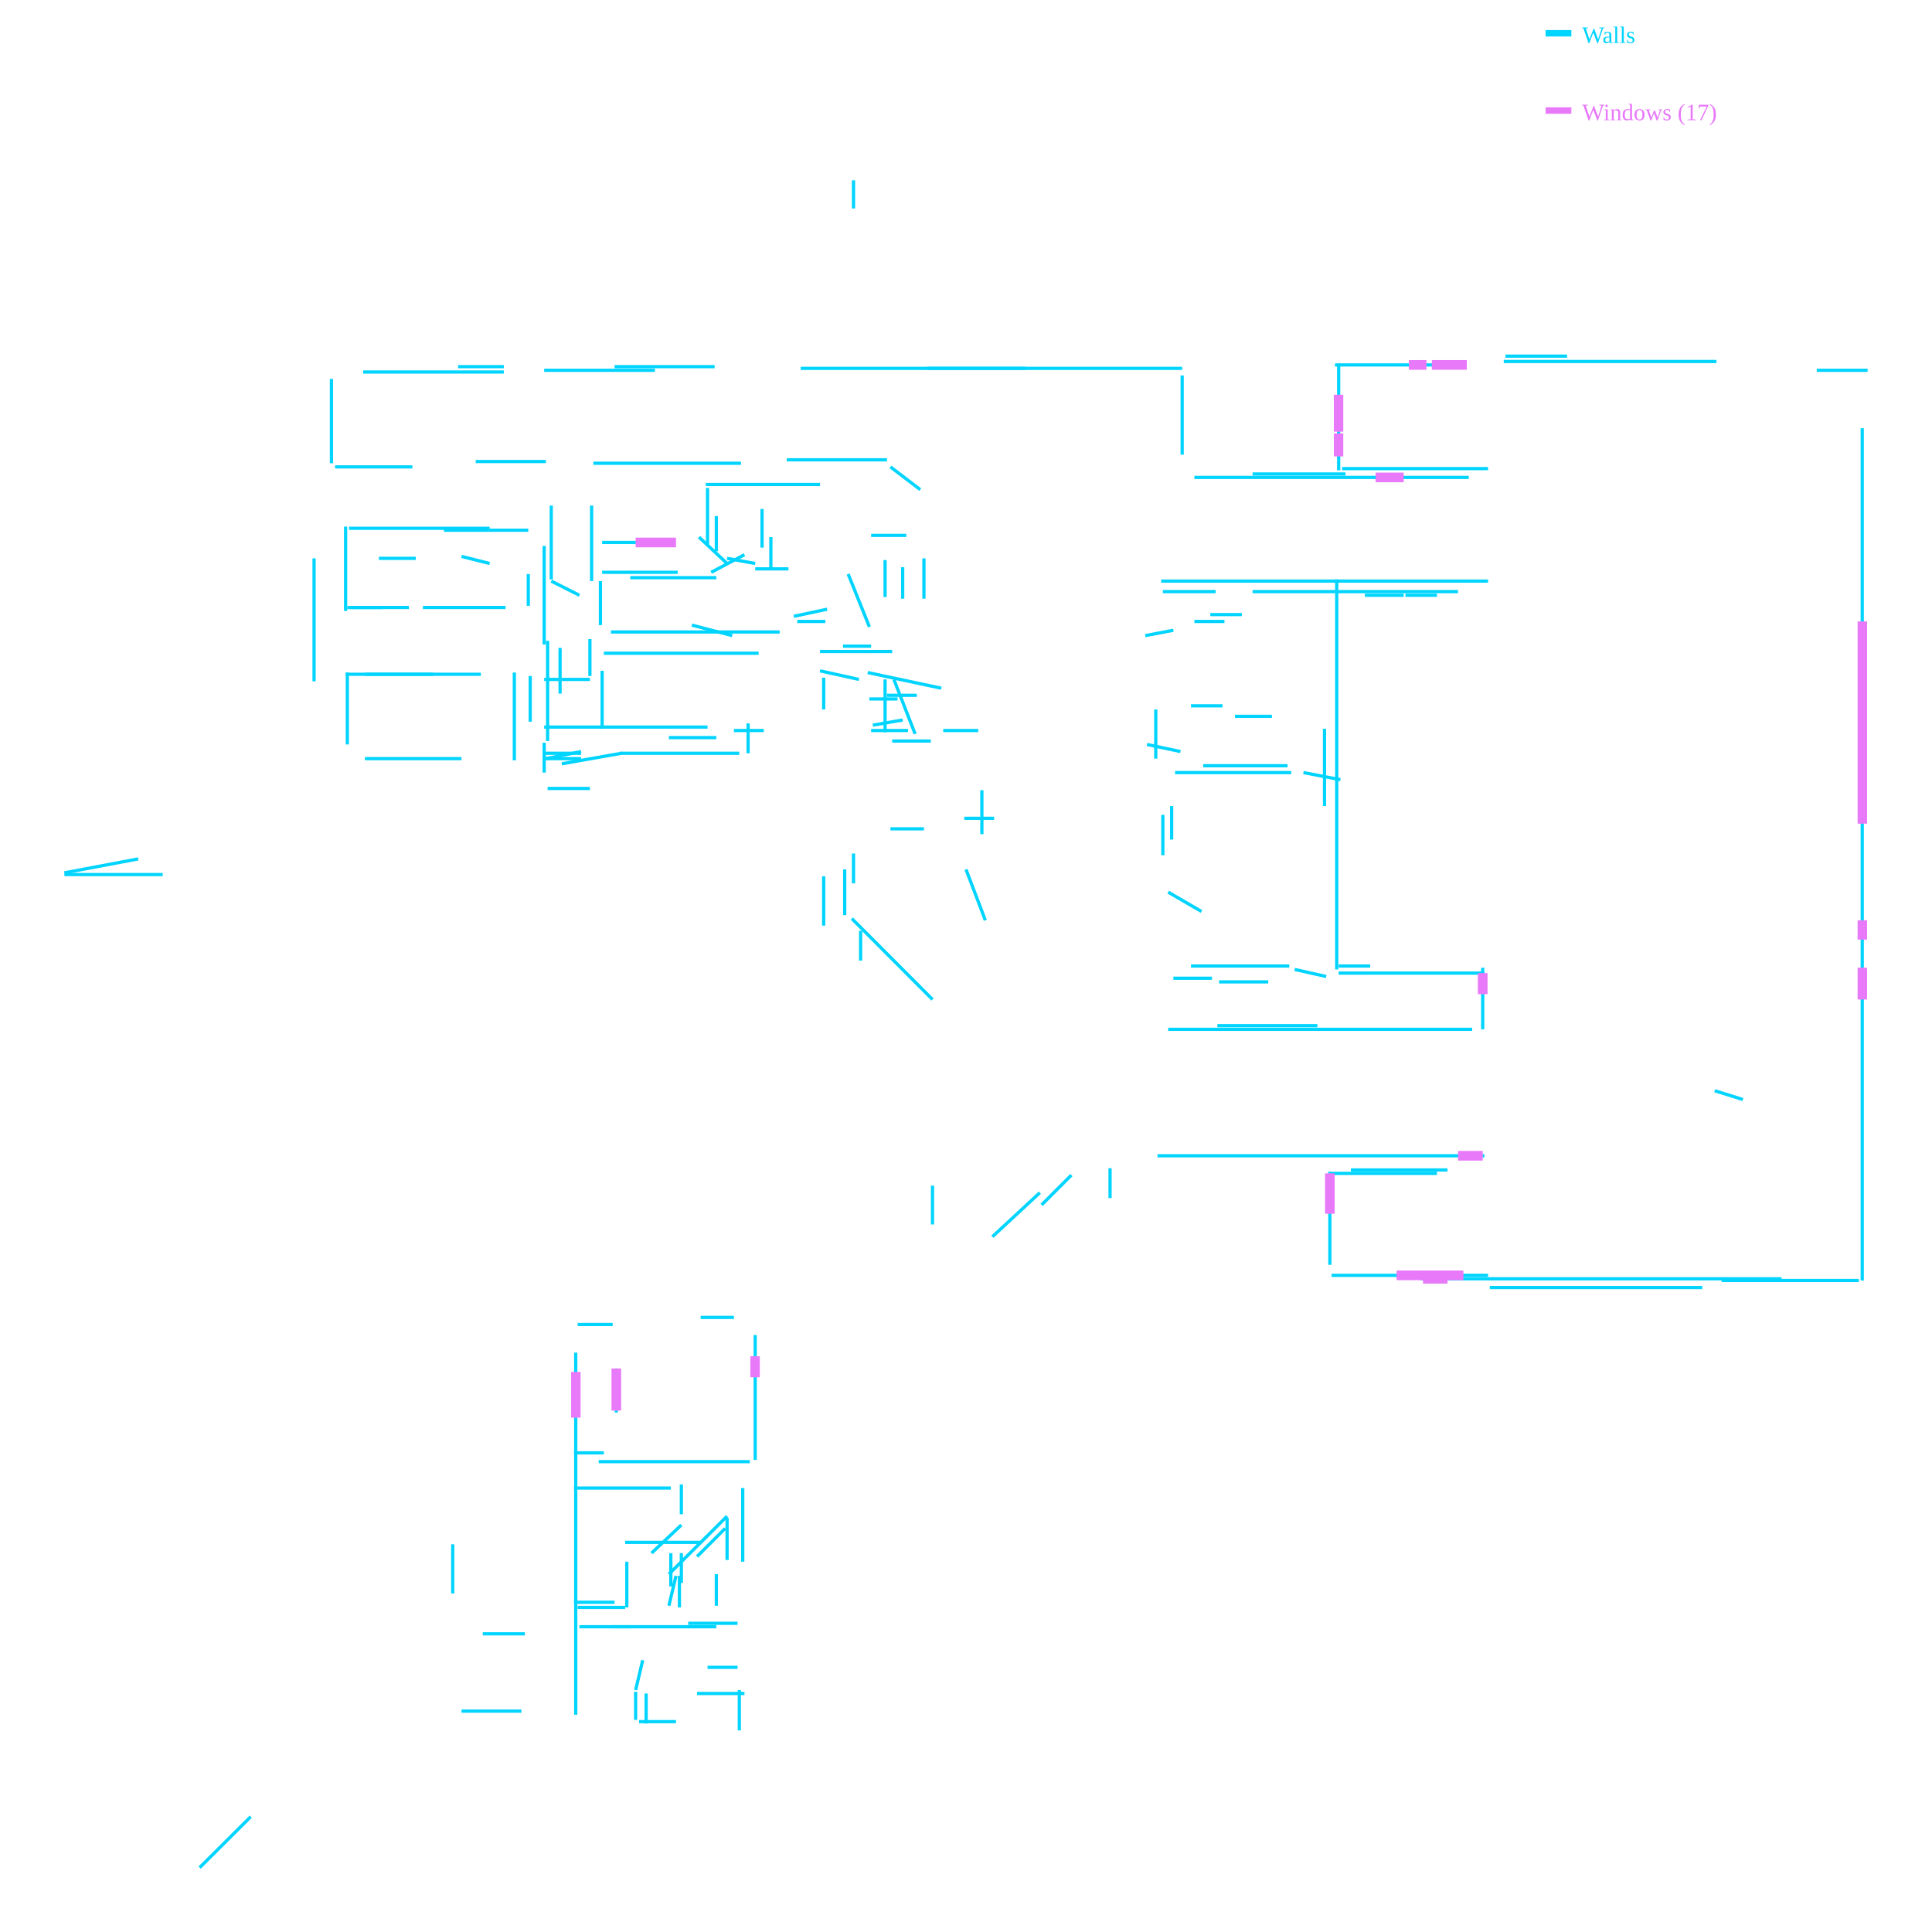
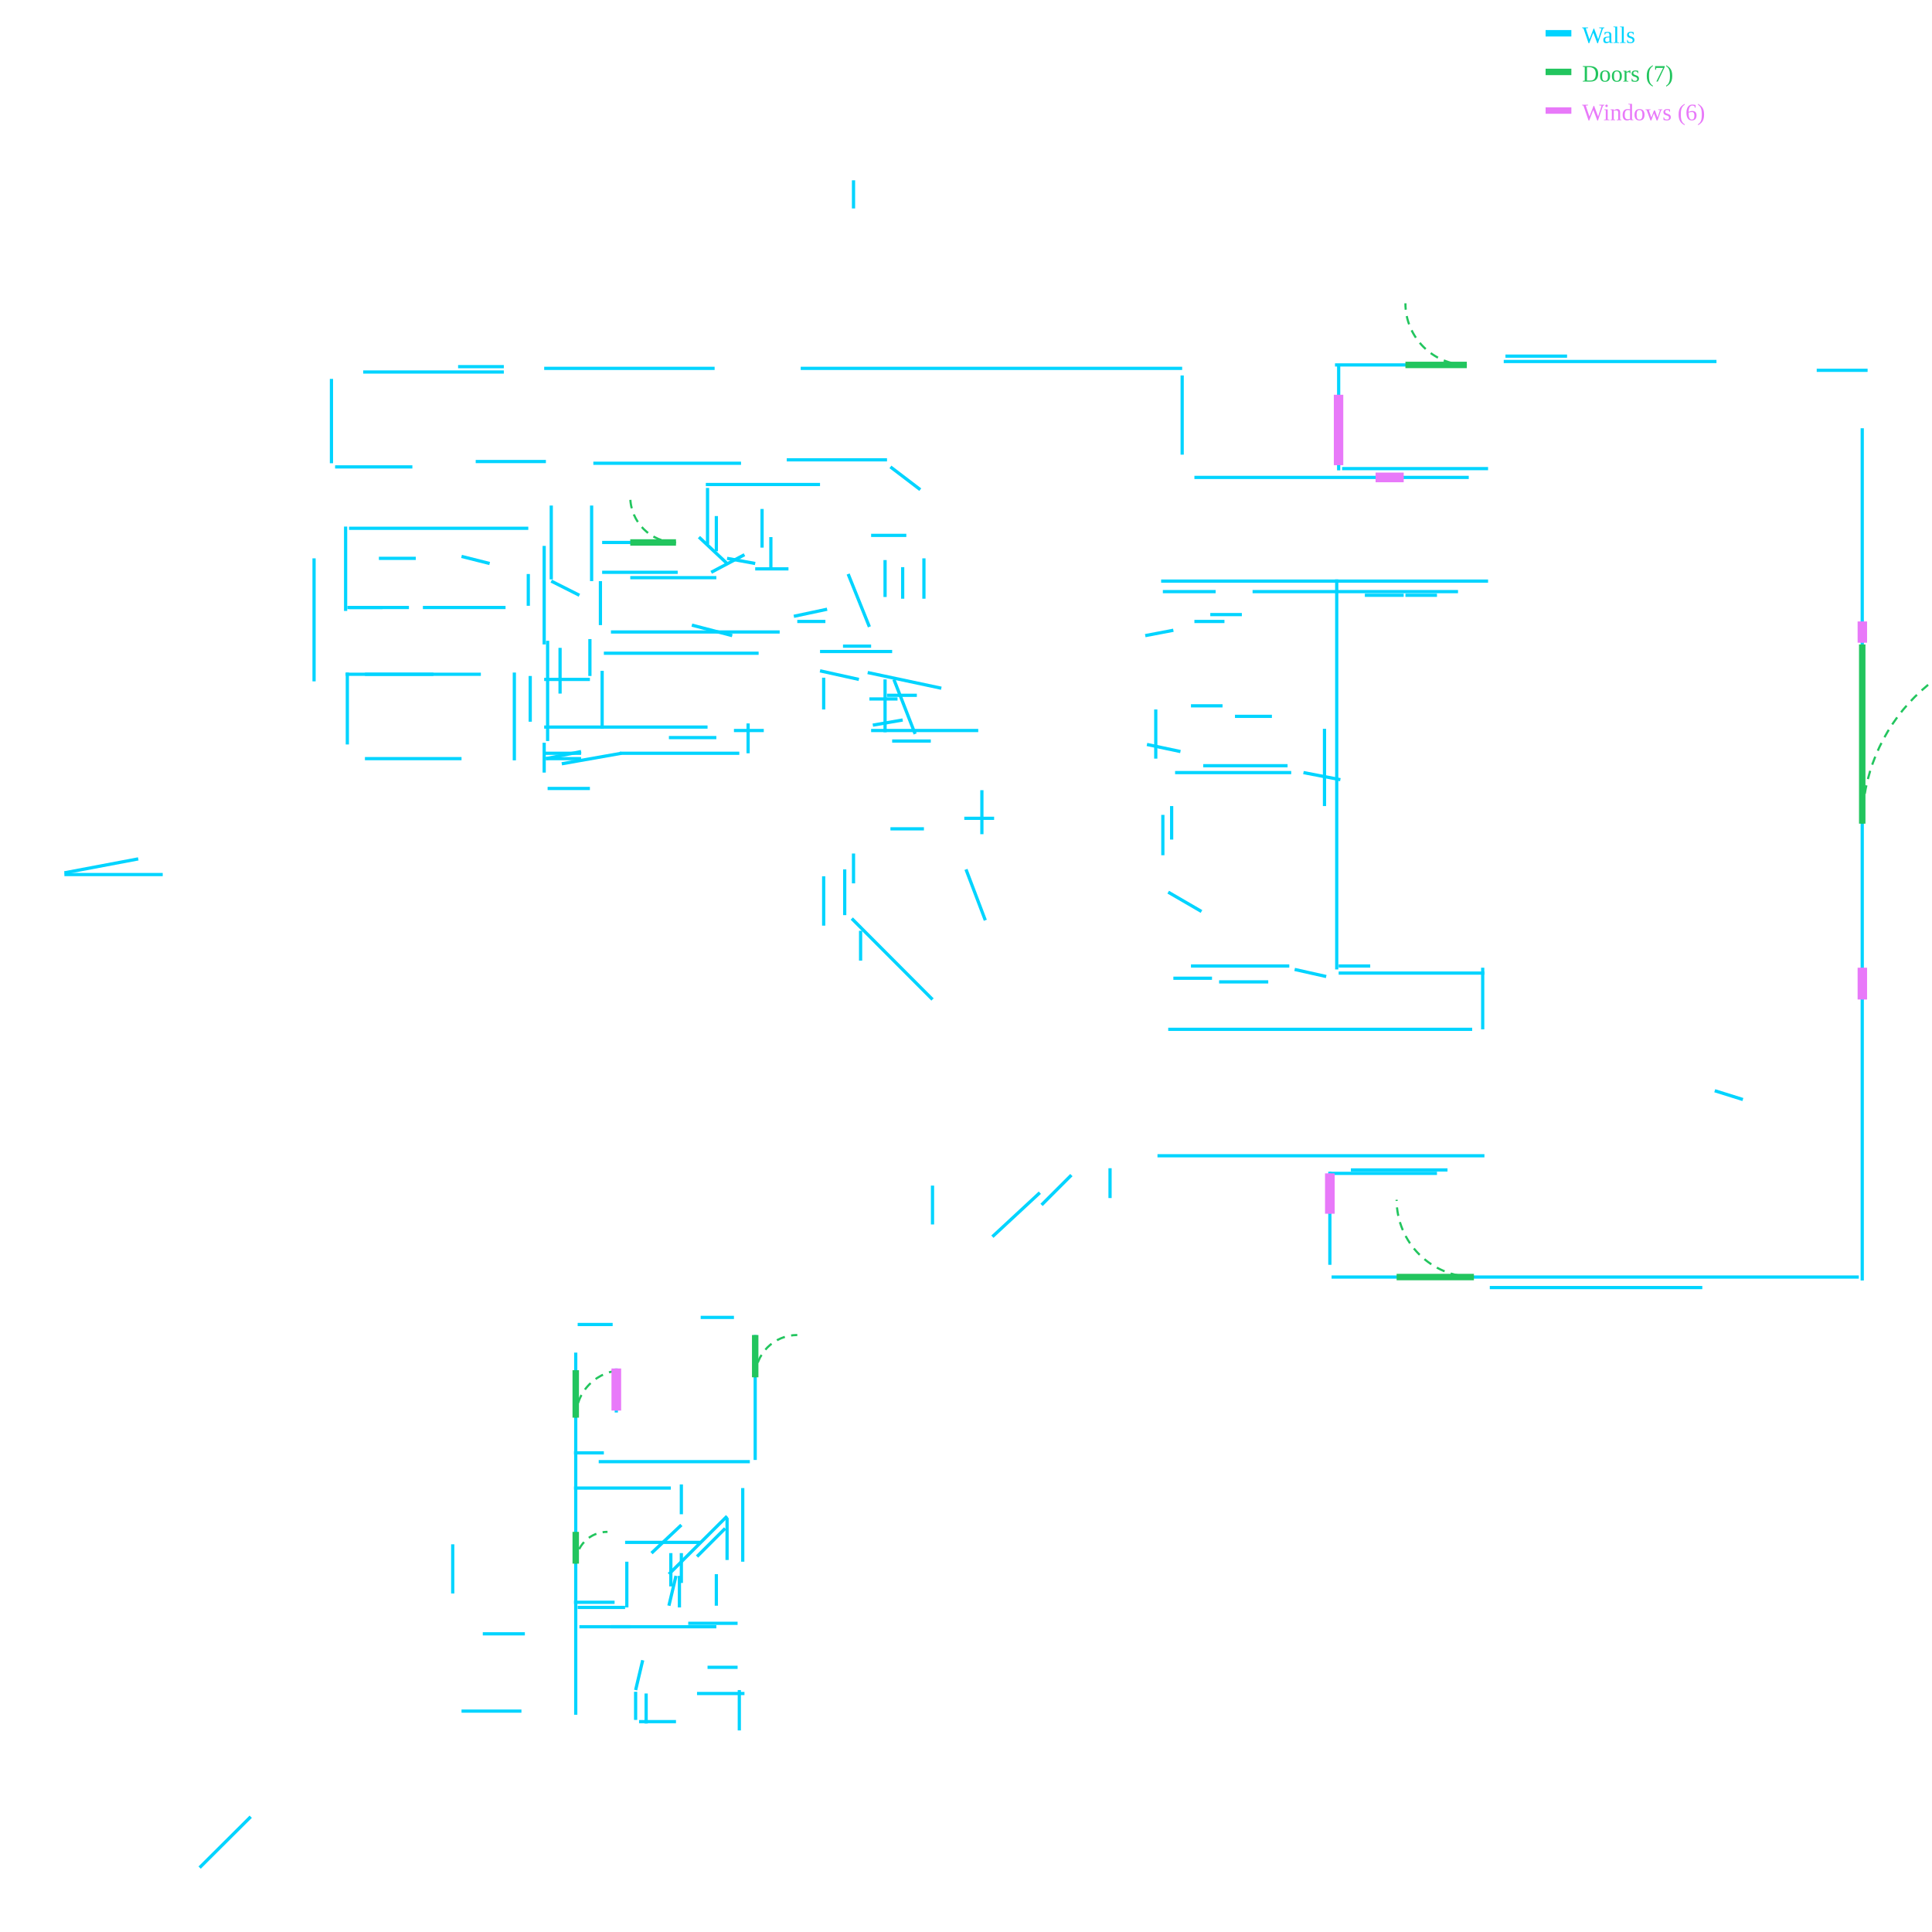
<svg xmlns="http://www.w3.org/2000/svg" width="900" height="900" style="background:#070b18">
  <line x1="846.3" y1="172.5" x2="870.0" y2="172.5" stroke="#00d4ff" stroke-width="1.5" />
  <line x1="867.5" y1="199.5" x2="867.5" y2="596.5" stroke="#00d4ff" stroke-width="1.5" />
-   <line x1="432.0" y1="171.6" x2="550.7" y2="171.6" stroke="#00d4ff" stroke-width="1.5" />
-   <line x1="253.5" y1="172.5" x2="305.1" y2="172.5" stroke="#00d4ff" stroke-width="1.5" />
+   <line x1="373.0" y1="171.6" x2="550.7" y2="171.6" stroke="#00d4ff" stroke-width="1.5" />
+   <line x1="253.5" y1="171.6" x2="332.9" y2="171.6" stroke="#00d4ff" stroke-width="1.5" />
  <line x1="625.2" y1="218.3" x2="693.2" y2="218.3" stroke="#00d4ff" stroke-width="1.5" />
  <line x1="621.9" y1="170.0" x2="682.5" y2="170.0" stroke="#00d4ff" stroke-width="1.5" />
  <line x1="268.2" y1="630.1" x2="268.2" y2="798.8" stroke="#00d4ff" stroke-width="1.5" />
  <line x1="684.2" y1="222.4" x2="556.4" y2="222.4" stroke="#00d4ff" stroke-width="1.5" />
  <line x1="540.9" y1="270.7" x2="693.2" y2="270.7" stroke="#00d4ff" stroke-width="1.5" />
  <line x1="541.7" y1="275.6" x2="566.3" y2="275.6" stroke="#00d4ff" stroke-width="1.5" />
  <line x1="622.7" y1="269.9" x2="622.7" y2="451.6" stroke="#00d4ff" stroke-width="1.5" />
  <line x1="156.1" y1="217.5" x2="192.1" y2="217.5" stroke="#00d4ff" stroke-width="1.5" />
  <line x1="583.5" y1="275.6" x2="679.2" y2="275.6" stroke="#00d4ff" stroke-width="1.5" />
-   <line x1="662.0" y1="595.7" x2="829.9" y2="595.7" stroke="#00d4ff" stroke-width="1.5" />
-   <line x1="620.3" y1="594.1" x2="693.2" y2="594.1" stroke="#00d4ff" stroke-width="1.5" />
+   <line x1="620.3" y1="594.9" x2="865.9" y2="594.9" stroke="#00d4ff" stroke-width="1.5" />
  <line x1="276.4" y1="215.8" x2="345.2" y2="215.8" stroke="#00d4ff" stroke-width="1.5" />
  <line x1="544.2" y1="479.5" x2="685.8" y2="479.5" stroke="#00d4ff" stroke-width="1.5" />
  <line x1="539.2" y1="538.4" x2="691.5" y2="538.4" stroke="#00d4ff" stroke-width="1.5" />
  <line x1="392.7" y1="301.0" x2="405.8" y2="301.0" stroke="#00d4ff" stroke-width="1.5" />
  <line x1="215.0" y1="353.4" x2="170.0" y2="353.4" stroke="#00d4ff" stroke-width="1.5" />
  <line x1="326.4" y1="613.7" x2="341.9" y2="613.7" stroke="#00d4ff" stroke-width="1.5" />
  <line x1="161.8" y1="283.0" x2="190.5" y2="283.0" stroke="#00d4ff" stroke-width="1.5" />
  <line x1="694.0" y1="599.8" x2="793.0" y2="599.8" stroke="#00d4ff" stroke-width="1.5" />
  <line x1="623.6" y1="453.3" x2="691.5" y2="453.3" stroke="#00d4ff" stroke-width="1.5" />
  <line x1="278.9" y1="680.9" x2="349.3" y2="680.9" stroke="#00d4ff" stroke-width="1.5" />
  <line x1="293.6" y1="269.1" x2="333.7" y2="269.1" stroke="#00d4ff" stroke-width="1.5" />
  <line x1="322.3" y1="291.2" x2="341.1" y2="296.1" stroke="#00d4ff" stroke-width="1.5" />
  <line x1="601.5" y1="359.9" x2="547.4" y2="359.9" stroke="#00d4ff" stroke-width="1.5" />
  <line x1="341.9" y1="340.3" x2="355.8" y2="340.3" stroke="#00d4ff" stroke-width="1.5" />
  <line x1="701.3" y1="165.9" x2="730.0" y2="165.9" stroke="#00d4ff" stroke-width="1.5" />
  <line x1="311.6" y1="343.6" x2="333.7" y2="343.6" stroke="#00d4ff" stroke-width="1.5" />
  <line x1="253.5" y1="254.3" x2="253.5" y2="300.2" stroke="#00d4ff" stroke-width="1.5" />
  <line x1="420.5" y1="278.9" x2="420.5" y2="264.2" stroke="#00d4ff" stroke-width="1.5" />
  <line x1="275.6" y1="235.5" x2="275.6" y2="270.7" stroke="#00d4ff" stroke-width="1.5" />
  <line x1="346.0" y1="727.5" x2="346.0" y2="693.2" stroke="#00d4ff" stroke-width="1.5" />
-   <line x1="332.9" y1="170.8" x2="286.3" y2="170.8" stroke="#00d4ff" stroke-width="1.5" />
  <line x1="234.7" y1="173.3" x2="169.2" y2="173.3" stroke="#00d4ff" stroke-width="1.5" />
  <line x1="146.3" y1="260.1" x2="146.3" y2="317.4" stroke="#00d4ff" stroke-width="1.5" />
-   <line x1="162.6" y1="246.1" x2="228.1" y2="246.1" stroke="#00d4ff" stroke-width="1.5" />
+   <line x1="162.6" y1="246.1" x2="246.1" y2="246.1" stroke="#00d4ff" stroke-width="1.5" />
  <line x1="288.7" y1="350.9" x2="344.4" y2="350.9" stroke="#00d4ff" stroke-width="1.5" />
  <line x1="366.5" y1="214.2" x2="413.2" y2="214.2" stroke="#00d4ff" stroke-width="1.5" />
  <line x1="197.0" y1="283.0" x2="235.5" y2="283.0" stroke="#00d4ff" stroke-width="1.5" />
  <line x1="287.1" y1="637.5" x2="287.1" y2="658.0" stroke="#00d4ff" stroke-width="1.5" />
-   <line x1="583.5" y1="220.8" x2="626.8" y2="220.8" stroke="#00d4ff" stroke-width="1.5" />
-   <line x1="439.4" y1="340.3" x2="455.7" y2="340.3" stroke="#00d4ff" stroke-width="1.5" />
+   <line x1="455.7" y1="340.3" x2="405.8" y2="340.3" stroke="#00d4ff" stroke-width="1.5" />
  <line x1="161.0" y1="245.3" x2="161.0" y2="284.6" stroke="#00d4ff" stroke-width="1.5" />
  <line x1="301.0" y1="802.9" x2="301.0" y2="788.9" stroke="#00d4ff" stroke-width="1.5" />
  <line x1="623.6" y1="219.1" x2="623.6" y2="170.0" stroke="#00d4ff" stroke-width="1.5" />
  <line x1="404.2" y1="313.3" x2="438.5" y2="320.6" stroke="#00d4ff" stroke-width="1.5" />
  <line x1="353.4" y1="304.3" x2="281.3" y2="304.3" stroke="#00d4ff" stroke-width="1.5" />
  <line x1="654.7" y1="277.3" x2="669.4" y2="277.3" stroke="#00d4ff" stroke-width="1.5" />
  <line x1="351.8" y1="621.9" x2="351.8" y2="680.1" stroke="#00d4ff" stroke-width="1.5" />
  <line x1="161.0" y1="314.1" x2="201.9" y2="314.1" stroke="#00d4ff" stroke-width="1.5" />
  <line x1="221.6" y1="215.0" x2="254.3" y2="215.0" stroke="#00d4ff" stroke-width="1.5" />
  <line x1="413.2" y1="323.9" x2="427.1" y2="323.9" stroke="#00d4ff" stroke-width="1.5" />
  <line x1="253.5" y1="338.7" x2="329.6" y2="338.7" stroke="#00d4ff" stroke-width="1.5" />
  <line x1="333.7" y1="256.8" x2="333.7" y2="240.4" stroke="#00d4ff" stroke-width="1.5" />
  <line x1="412.3" y1="260.9" x2="412.3" y2="278.1" stroke="#00d4ff" stroke-width="1.5" />
  <line x1="396.8" y1="427.9" x2="434.4" y2="465.6" stroke="#00d4ff" stroke-width="1.5" />
  <line x1="254.3" y1="353.4" x2="270.7" y2="350.1" stroke="#00d4ff" stroke-width="1.5" />
  <line x1="215.0" y1="259.2" x2="228.1" y2="262.5" stroke="#00d4ff" stroke-width="1.5" />
  <line x1="607.2" y1="359.9" x2="624.4" y2="363.2" stroke="#00d4ff" stroke-width="1.5" />
  <line x1="560.5" y1="356.7" x2="599.8" y2="356.7" stroke="#00d4ff" stroke-width="1.5" />
  <line x1="412.3" y1="341.1" x2="412.3" y2="316.5" stroke="#00d4ff" stroke-width="1.5" />
  <line x1="280.5" y1="312.5" x2="280.5" y2="339.5" stroke="#00d4ff" stroke-width="1.5" />
  <line x1="315.7" y1="266.6" x2="280.5" y2="266.6" stroke="#00d4ff" stroke-width="1.5" />
  <line x1="617.0" y1="375.5" x2="617.0" y2="339.5" stroke="#00d4ff" stroke-width="1.5" />
  <line x1="247.0" y1="314.9" x2="247.0" y2="336.2" stroke="#00d4ff" stroke-width="1.5" />
  <line x1="316.5" y1="748.8" x2="316.5" y2="734.1" stroke="#00d4ff" stroke-width="1.5" />
  <line x1="415.6" y1="345.2" x2="433.6" y2="345.2" stroke="#00d4ff" stroke-width="1.5" />
  <line x1="405.8" y1="249.4" x2="422.2" y2="249.4" stroke="#00d4ff" stroke-width="1.5" />
  <line x1="161.8" y1="313.3" x2="161.8" y2="346.8" stroke="#00d4ff" stroke-width="1.5" />
  <line x1="333.7" y1="733.3" x2="333.7" y2="748.0" stroke="#00d4ff" stroke-width="1.5" />
  <line x1="400.9" y1="433.6" x2="400.9" y2="447.5" stroke="#00d4ff" stroke-width="1.5" />
  <line x1="269.9" y1="757.8" x2="293.6" y2="757.8" stroke="#00d4ff" stroke-width="1.5" />
  <line x1="297.7" y1="802.0" x2="314.9" y2="802.0" stroke="#00d4ff" stroke-width="1.5" />
  <line x1="434.4" y1="570.4" x2="434.4" y2="552.3" stroke="#00d4ff" stroke-width="1.5" />
  <line x1="344.4" y1="806.1" x2="344.4" y2="787.3" stroke="#00d4ff" stroke-width="1.5" />
  <line x1="430.4" y1="260.1" x2="430.4" y2="278.9" stroke="#00d4ff" stroke-width="1.5" />
  <line x1="254.3" y1="353.4" x2="270.7" y2="353.4" stroke="#00d4ff" stroke-width="1.5" />
  <line x1="311.6" y1="733.3" x2="338.7" y2="706.3" stroke="#00d4ff" stroke-width="1.5" />
  <line x1="416.4" y1="316.5" x2="426.3" y2="341.9" stroke="#00d4ff" stroke-width="1.5" />
-   <line x1="802.0" y1="596.5" x2="865.9" y2="596.5" stroke="#00d4ff" stroke-width="1.5" />
  <line x1="348.5" y1="350.9" x2="348.5" y2="337.0" stroke="#00d4ff" stroke-width="1.5" />
  <line x1="382.0" y1="303.5" x2="415.6" y2="303.5" stroke="#00d4ff" stroke-width="1.5" />
  <line x1="355.0" y1="255.1" x2="355.0" y2="237.1" stroke="#00d4ff" stroke-width="1.5" />
  <line x1="619.5" y1="546.6" x2="669.4" y2="546.6" stroke="#00d4ff" stroke-width="1.5" />
  <line x1="363.2" y1="294.4" x2="284.6" y2="294.4" stroke="#00d4ff" stroke-width="1.5" />
  <line x1="397.6" y1="397.6" x2="397.6" y2="411.5" stroke="#00d4ff" stroke-width="1.5" />
  <line x1="261.7" y1="355.8" x2="289.5" y2="350.9" stroke="#00d4ff" stroke-width="1.5" />
-   <line x1="373.0" y1="171.6" x2="477.8" y2="171.6" stroke="#00d4ff" stroke-width="1.5" />
  <line x1="210.9" y1="719.4" x2="210.9" y2="742.3" stroke="#00d4ff" stroke-width="1.5" />
  <line x1="799.6" y1="168.4" x2="700.5" y2="168.4" stroke="#00d4ff" stroke-width="1.5" />
  <line x1="256.8" y1="269.9" x2="256.8" y2="235.5" stroke="#00d4ff" stroke-width="1.5" />
  <line x1="170.0" y1="314.1" x2="224.0" y2="314.1" stroke="#00d4ff" stroke-width="1.5" />
  <line x1="176.5" y1="260.1" x2="193.7" y2="260.1" stroke="#00d4ff" stroke-width="1.5" />
  <line x1="253.5" y1="350.9" x2="270.7" y2="350.9" stroke="#00d4ff" stroke-width="1.5" />
  <line x1="382.0" y1="312.5" x2="400.1" y2="316.5" stroke="#00d4ff" stroke-width="1.5" />
  <line x1="550.7" y1="211.8" x2="550.7" y2="174.9" stroke="#00d4ff" stroke-width="1.5" />
  <line x1="554.8" y1="450.0" x2="600.6" y2="450.0" stroke="#00d4ff" stroke-width="1.5" />
  <line x1="329.6" y1="776.7" x2="343.6" y2="776.7" stroke="#00d4ff" stroke-width="1.5" />
  <line x1="603.1" y1="451.6" x2="617.8" y2="454.9" stroke="#00d4ff" stroke-width="1.5" />
  <line x1="541.7" y1="379.6" x2="541.7" y2="398.4" stroke="#00d4ff" stroke-width="1.5" />
  <line x1="575.3" y1="333.7" x2="592.5" y2="333.7" stroke="#00d4ff" stroke-width="1.5" />
-   <line x1="206.8" y1="247.0" x2="246.1" y2="247.0" stroke="#00d4ff" stroke-width="1.5" />
  <line x1="296.1" y1="788.1" x2="296.1" y2="801.2" stroke="#00d4ff" stroke-width="1.5" />
  <line x1="280.5" y1="252.7" x2="314.1" y2="252.7" stroke="#00d4ff" stroke-width="1.5" />
  <line x1="267.4" y1="693.2" x2="312.5" y2="693.2" stroke="#00d4ff" stroke-width="1.5" />
  <line x1="279.7" y1="270.7" x2="279.7" y2="291.2" stroke="#00d4ff" stroke-width="1.5" />
  <line x1="311.6" y1="748.0" x2="314.9" y2="734.1" stroke="#00d4ff" stroke-width="1.5" />
  <line x1="635.8" y1="277.3" x2="653.9" y2="277.3" stroke="#00d4ff" stroke-width="1.5" />
  <line x1="255.1" y1="298.5" x2="255.1" y2="345.2" stroke="#00d4ff" stroke-width="1.5" />
  <line x1="534.3" y1="346.8" x2="549.9" y2="350.1" stroke="#00d4ff" stroke-width="1.5" />
  <line x1="239.6" y1="313.3" x2="239.6" y2="354.2" stroke="#00d4ff" stroke-width="1.5" />
  <line x1="253.5" y1="346.0" x2="253.5" y2="359.9" stroke="#00d4ff" stroke-width="1.5" />
  <line x1="30.0" y1="406.6" x2="64.4" y2="400.1" stroke="#00d4ff" stroke-width="1.5" />
  <line x1="359.1" y1="265.0" x2="359.1" y2="250.2" stroke="#00d4ff" stroke-width="1.5" />
  <line x1="554.8" y1="328.8" x2="569.5" y2="328.8" stroke="#00d4ff" stroke-width="1.5" />
-   <line x1="567.1" y1="477.8" x2="613.7" y2="477.8" stroke="#00d4ff" stroke-width="1.5" />
  <line x1="154.4" y1="176.5" x2="154.4" y2="215.8" stroke="#00d4ff" stroke-width="1.5" />
  <line x1="274.8" y1="297.7" x2="274.8" y2="314.9" stroke="#00d4ff" stroke-width="1.5" />
  <line x1="397.6" y1="97.1" x2="397.6" y2="84.0" stroke="#00d4ff" stroke-width="1.5" />
  <line x1="462.3" y1="576.1" x2="484.4" y2="555.6" stroke="#00d4ff" stroke-width="1.5" />
  <line x1="393.5" y1="426.3" x2="393.5" y2="405.0" stroke="#00d4ff" stroke-width="1.5" />
  <line x1="538.4" y1="353.4" x2="538.4" y2="330.5" stroke="#00d4ff" stroke-width="1.5" />
  <line x1="215.0" y1="797.1" x2="242.9" y2="797.1" stroke="#00d4ff" stroke-width="1.5" />
  <line x1="629.3" y1="545.0" x2="674.3" y2="545.0" stroke="#00d4ff" stroke-width="1.5" />
  <line x1="563.8" y1="286.3" x2="578.5" y2="286.3" stroke="#00d4ff" stroke-width="1.5" />
  <line x1="320.6" y1="756.2" x2="343.6" y2="756.2" stroke="#00d4ff" stroke-width="1.5" />
  <line x1="449.2" y1="381.2" x2="463.1" y2="381.2" stroke="#00d4ff" stroke-width="1.5" />
  <line x1="324.7" y1="725.1" x2="337.8" y2="712.0" stroke="#00d4ff" stroke-width="1.5" />
  <line x1="303.5" y1="723.5" x2="317.4" y2="710.4" stroke="#00d4ff" stroke-width="1.5" />
  <line x1="369.8" y1="287.1" x2="385.3" y2="283.8" stroke="#00d4ff" stroke-width="1.5" />
  <line x1="383.7" y1="330.5" x2="383.7" y2="315.7" stroke="#00d4ff" stroke-width="1.5" />
  <line x1="292.0" y1="727.5" x2="292.0" y2="748.8" stroke="#00d4ff" stroke-width="1.5" />
  <line x1="395.1" y1="267.4" x2="405.0" y2="292.0" stroke="#00d4ff" stroke-width="1.5" />
  <line x1="351.8" y1="265.0" x2="367.3" y2="265.0" stroke="#00d4ff" stroke-width="1.5" />
  <line x1="338.7" y1="707.1" x2="338.7" y2="726.7" stroke="#00d4ff" stroke-width="1.5" />
  <line x1="260.9" y1="301.8" x2="260.9" y2="323.1" stroke="#00d4ff" stroke-width="1.5" />
  <line x1="371.4" y1="289.5" x2="384.5" y2="289.5" stroke="#00d4ff" stroke-width="1.5" />
  <line x1="485.2" y1="561.3" x2="499.1" y2="547.4" stroke="#00d4ff" stroke-width="1.5" />
  <line x1="383.7" y1="408.2" x2="383.7" y2="431.2" stroke="#00d4ff" stroke-width="1.5" />
-   <line x1="405.8" y1="340.3" x2="423.0" y2="340.3" stroke="#00d4ff" stroke-width="1.5" />
  <line x1="382.0" y1="225.7" x2="328.8" y2="225.7" stroke="#00d4ff" stroke-width="1.5" />
  <line x1="269.1" y1="748.8" x2="291.2" y2="748.8" stroke="#00d4ff" stroke-width="1.5" />
  <line x1="213.4" y1="170.8" x2="234.7" y2="170.8" stroke="#00d4ff" stroke-width="1.5" />
  <line x1="405.0" y1="325.6" x2="418.1" y2="325.6" stroke="#00d4ff" stroke-width="1.5" />
  <line x1="450.0" y1="405.0" x2="459.0" y2="428.7" stroke="#00d4ff" stroke-width="1.5" />
  <line x1="690.7" y1="479.5" x2="690.7" y2="450.8" stroke="#00d4ff" stroke-width="1.5" />
  <line x1="544.2" y1="415.6" x2="559.7" y2="424.6" stroke="#00d4ff" stroke-width="1.5" />
  <line x1="619.5" y1="545.8" x2="619.5" y2="589.2" stroke="#00d4ff" stroke-width="1.5" />
  <line x1="312.5" y1="723.5" x2="312.5" y2="739.0" stroke="#00d4ff" stroke-width="1.5" />
  <line x1="317.4" y1="705.4" x2="317.4" y2="691.5" stroke="#00d4ff" stroke-width="1.5" />
  <line x1="414.8" y1="217.5" x2="428.7" y2="228.1" stroke="#00d4ff" stroke-width="1.5" />
  <line x1="556.4" y1="289.5" x2="570.4" y2="289.5" stroke="#00d4ff" stroke-width="1.5" />
  <line x1="517.1" y1="558.1" x2="517.1" y2="544.2" stroke="#00d4ff" stroke-width="1.5" />
  <line x1="256.8" y1="270.7" x2="269.9" y2="277.3" stroke="#00d4ff" stroke-width="1.5" />
  <line x1="406.6" y1="337.8" x2="420.5" y2="335.4" stroke="#00d4ff" stroke-width="1.5" />
  <line x1="246.1" y1="267.4" x2="246.1" y2="282.2" stroke="#00d4ff" stroke-width="1.5" />
  <line x1="253.5" y1="316.5" x2="274.8" y2="316.5" stroke="#00d4ff" stroke-width="1.5" />
  <line x1="296.1" y1="787.3" x2="299.4" y2="773.4" stroke="#00d4ff" stroke-width="1.5" />
  <line x1="269.1" y1="617.0" x2="285.4" y2="617.0" stroke="#00d4ff" stroke-width="1.5" />
  <line x1="284.6" y1="757.8" x2="333.7" y2="757.8" stroke="#00d4ff" stroke-width="1.5" />
  <line x1="324.7" y1="788.9" x2="346.8" y2="788.9" stroke="#00d4ff" stroke-width="1.5" />
  <line x1="331.3" y1="266.6" x2="346.8" y2="258.4" stroke="#00d4ff" stroke-width="1.5" />
  <line x1="317.4" y1="723.5" x2="317.4" y2="737.4" stroke="#00d4ff" stroke-width="1.5" />
  <line x1="325.6" y1="250.2" x2="338.7" y2="262.5" stroke="#00d4ff" stroke-width="1.5" />
  <line x1="546.6" y1="455.7" x2="564.6" y2="455.7" stroke="#00d4ff" stroke-width="1.5" />
  <line x1="329.6" y1="227.3" x2="329.6" y2="253.5" stroke="#00d4ff" stroke-width="1.5" />
  <line x1="30.0" y1="407.4" x2="75.8" y2="407.4" stroke="#00d4ff" stroke-width="1.5" />
  <line x1="338.7" y1="260.1" x2="351.8" y2="262.5" stroke="#00d4ff" stroke-width="1.5" />
  <line x1="414.8" y1="386.1" x2="430.4" y2="386.1" stroke="#00d4ff" stroke-width="1.5" />
  <line x1="623.6" y1="450.0" x2="638.3" y2="450.0" stroke="#00d4ff" stroke-width="1.5" />
  <line x1="457.4" y1="368.1" x2="457.4" y2="388.6" stroke="#00d4ff" stroke-width="1.5" />
  <line x1="545.8" y1="391.1" x2="545.8" y2="375.5" stroke="#00d4ff" stroke-width="1.5" />
  <line x1="224.9" y1="761.1" x2="244.5" y2="761.1" stroke="#00d4ff" stroke-width="1.5" />
  <line x1="162.6" y1="283.0" x2="178.2" y2="283.0" stroke="#00d4ff" stroke-width="1.5" />
  <line x1="291.2" y1="718.5" x2="326.4" y2="718.5" stroke="#00d4ff" stroke-width="1.5" />
  <line x1="267.4" y1="746.4" x2="286.3" y2="746.4" stroke="#00d4ff" stroke-width="1.5" />
  <line x1="567.9" y1="457.4" x2="590.8" y2="457.4" stroke="#00d4ff" stroke-width="1.5" />
  <line x1="533.5" y1="296.1" x2="546.6" y2="293.6" stroke="#00d4ff" stroke-width="1.5" />
  <line x1="93.0" y1="870.0" x2="116.8" y2="846.3" stroke="#00d4ff" stroke-width="1.5" />
  <line x1="255.1" y1="367.3" x2="274.8" y2="367.3" stroke="#00d4ff" stroke-width="1.5" />
  <line x1="267.4" y1="676.8" x2="281.3" y2="676.8" stroke="#00d4ff" stroke-width="1.5" />
  <line x1="798.8" y1="508.1" x2="811.9" y2="512.2" stroke="#00d4ff" stroke-width="1.5" />
-   <line x1="866.6" y1="289.5" x2="866.6" y2="383.7" stroke="#e879f9" stroke-width="2.5" />
-   <line x1="868.5" y1="289.5" x2="868.5" y2="383.7" stroke="#e879f9" stroke-width="2.5" />
-   <line x1="866.6" y1="428.7" x2="866.6" y2="437.7" stroke="#e879f9" stroke-width="2.5" />
-   <line x1="868.5" y1="428.7" x2="868.5" y2="437.7" stroke="#e879f9" stroke-width="2.5" />
+   <line x1="867.5" y1="300.2" x2="867.5" y2="383.7" stroke="#22c55e" stroke-width="3" />
+   <path d="M 867.5,383.7 A 83.5,83.5 0 0,1 951.1,300.2" stroke="#22c55e" stroke-width="1" fill="none" stroke-dasharray="4,3" />
+   <line x1="654.7" y1="170.0" x2="683.3" y2="170.0" stroke="#22c55e" stroke-width="3" />
+   <path d="M 683.3,170.0 A 28.7,28.7 0 0,1 654.7,141.3" stroke="#22c55e" stroke-width="1" fill="none" stroke-dasharray="4,3" />
+   <line x1="268.2" y1="638.3" x2="268.2" y2="660.4" stroke="#22c55e" stroke-width="3" />
+   <path d="M 268.2,660.4 A 22.1,22.1 0 0,1 290.4,638.3" stroke="#22c55e" stroke-width="1" fill="none" stroke-dasharray="4,3" />
+   <line x1="268.2" y1="713.6" x2="268.2" y2="728.4" stroke="#22c55e" stroke-width="3" />
+   <path d="M 268.2,728.4 A 14.7,14.7 0 0,1 283.0,713.6" stroke="#22c55e" stroke-width="1" fill="none" stroke-dasharray="4,3" />
+   <line x1="650.6" y1="594.9" x2="686.6" y2="594.9" stroke="#22c55e" stroke-width="3" />
+   <path d="M 686.6,594.9 A 36.0,36.0 0 0,1 650.6,558.9" stroke="#22c55e" stroke-width="1" fill="none" stroke-dasharray="4,3" />
+   <line x1="351.8" y1="621.9" x2="351.8" y2="641.6" stroke="#22c55e" stroke-width="3" />
+   <path d="M 351.8,641.6 A 19.6,19.6 0 0,1 371.4,621.9" stroke="#22c55e" stroke-width="1" fill="none" stroke-dasharray="4,3" />
+   <line x1="293.6" y1="252.7" x2="314.9" y2="252.7" stroke="#22c55e" stroke-width="3" />
+   <path d="M 314.9,252.7 A 21.3,21.3 0 0,1 293.6,231.4" stroke="#22c55e" stroke-width="1" fill="none" stroke-dasharray="4,3" />
+   <line x1="866.6" y1="289.5" x2="866.6" y2="299.4" stroke="#e879f9" stroke-width="2.5" />
+   <line x1="868.5" y1="289.5" x2="868.5" y2="299.4" stroke="#e879f9" stroke-width="2.5" />
  <line x1="866.6" y1="450.8" x2="866.6" y2="465.6" stroke="#e879f9" stroke-width="2.5" />
  <line x1="868.5" y1="450.8" x2="868.5" y2="465.6" stroke="#e879f9" stroke-width="2.5" />
-   <line x1="656.3" y1="171.0" x2="664.5" y2="171.0" stroke="#e879f9" stroke-width="2.5" />
-   <line x1="656.3" y1="169.0" x2="664.5" y2="169.0" stroke="#e879f9" stroke-width="2.5" />
-   <line x1="667.0" y1="171.0" x2="683.3" y2="171.0" stroke="#e879f9" stroke-width="2.5" />
-   <line x1="667.0" y1="169.0" x2="683.3" y2="169.0" stroke="#e879f9" stroke-width="2.5" />
-   <line x1="267.3" y1="639.1" x2="267.3" y2="660.4" stroke="#e879f9" stroke-width="2.5" />
-   <line x1="269.2" y1="639.1" x2="269.2" y2="660.4" stroke="#e879f9" stroke-width="2.5" />
  <line x1="653.9" y1="221.4" x2="640.8" y2="221.4" stroke="#e879f9" stroke-width="2.5" />
  <line x1="653.9" y1="223.4" x2="640.8" y2="223.4" stroke="#e879f9" stroke-width="2.5" />
-   <line x1="662.9" y1="596.7" x2="674.3" y2="596.7" stroke="#e879f9" stroke-width="2.5" />
-   <line x1="662.9" y1="594.7" x2="674.3" y2="594.7" stroke="#e879f9" stroke-width="2.5" />
-   <line x1="650.6" y1="595.1" x2="681.7" y2="595.1" stroke="#e879f9" stroke-width="2.5" />
-   <line x1="650.6" y1="593.1" x2="681.7" y2="593.1" stroke="#e879f9" stroke-width="2.5" />
-   <line x1="679.2" y1="539.4" x2="690.7" y2="539.4" stroke="#e879f9" stroke-width="2.5" />
-   <line x1="679.2" y1="537.4" x2="690.7" y2="537.4" stroke="#e879f9" stroke-width="2.5" />
  <line x1="286.1" y1="637.5" x2="286.1" y2="657.1" stroke="#e879f9" stroke-width="2.5" />
  <line x1="288.1" y1="637.5" x2="288.1" y2="657.1" stroke="#e879f9" stroke-width="2.5" />
-   <line x1="624.5" y1="212.6" x2="624.5" y2="201.9" stroke="#e879f9" stroke-width="2.5" />
-   <line x1="622.6" y1="212.6" x2="622.6" y2="201.9" stroke="#e879f9" stroke-width="2.5" />
-   <line x1="624.5" y1="201.1" x2="624.5" y2="183.9" stroke="#e879f9" stroke-width="2.5" />
-   <line x1="622.6" y1="201.1" x2="622.6" y2="183.9" stroke="#e879f9" stroke-width="2.5" />
-   <line x1="350.8" y1="631.8" x2="350.8" y2="641.6" stroke="#e879f9" stroke-width="2.5" />
-   <line x1="352.7" y1="631.8" x2="352.7" y2="641.6" stroke="#e879f9" stroke-width="2.5" />
-   <line x1="296.1" y1="253.7" x2="314.9" y2="253.7" stroke="#e879f9" stroke-width="2.5" />
-   <line x1="296.1" y1="251.7" x2="314.9" y2="251.7" stroke="#e879f9" stroke-width="2.5" />
-   <line x1="691.7" y1="463.1" x2="691.7" y2="453.3" stroke="#e879f9" stroke-width="2.5" />
-   <line x1="689.7" y1="463.1" x2="689.7" y2="453.3" stroke="#e879f9" stroke-width="2.5" />
+   <line x1="624.5" y1="216.7" x2="624.5" y2="183.9" stroke="#e879f9" stroke-width="2.5" />
+   <line x1="622.6" y1="216.7" x2="622.6" y2="183.9" stroke="#e879f9" stroke-width="2.5" />
  <line x1="618.5" y1="546.6" x2="618.5" y2="565.4" stroke="#e879f9" stroke-width="2.5" />
  <line x1="620.5" y1="546.6" x2="620.5" y2="565.4" stroke="#e879f9" stroke-width="2.5" />
  <rect x="720" y="14" width="12" height="3" fill="#00d4ff" />
  <text x="737" y="20" fill="#00d4ff" font-size="11">Walls</text>
+   <rect x="720" y="32" width="12" height="3" fill="#22c55e" />
+   <text x="737" y="38" fill="#22c55e" font-size="11">Doors (7)</text>
  <rect x="720" y="50" width="12" height="3" fill="#e879f9" />
-   <text x="737" y="56" fill="#e879f9" font-size="11">Windows (17)</text>
+   <text x="737" y="56" fill="#e879f9" font-size="11">Windows (6)</text>
</svg>
